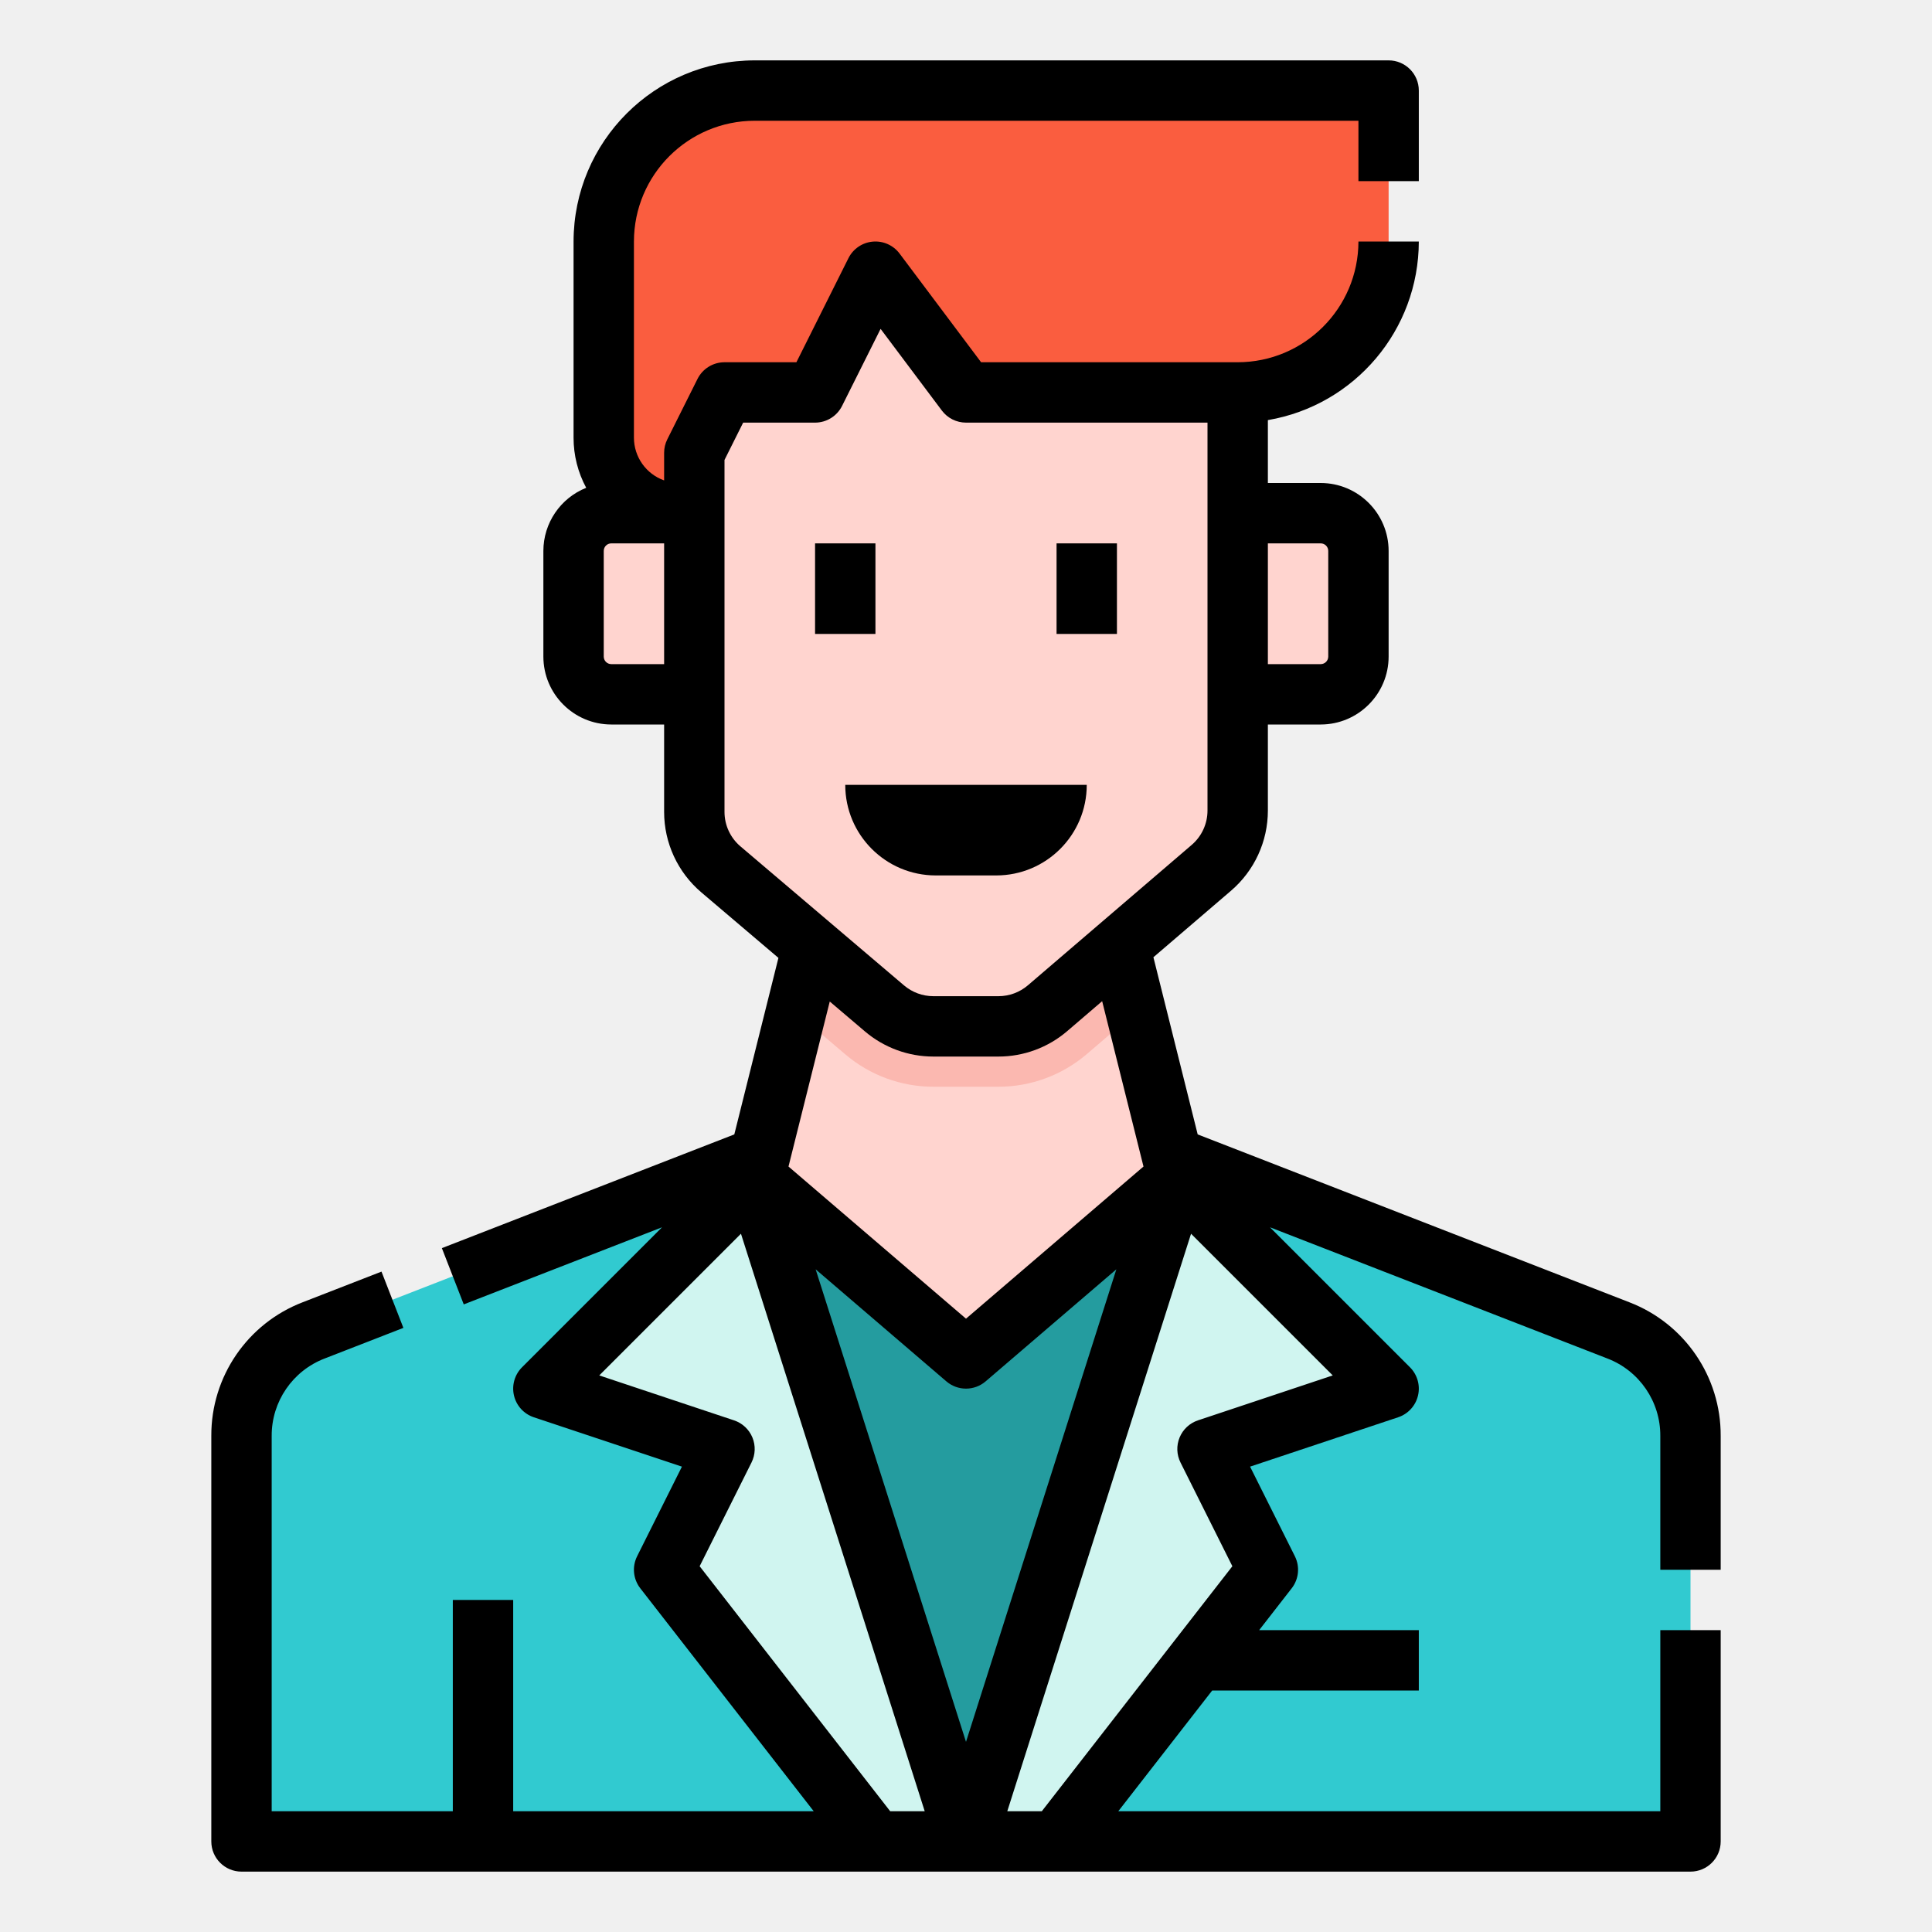
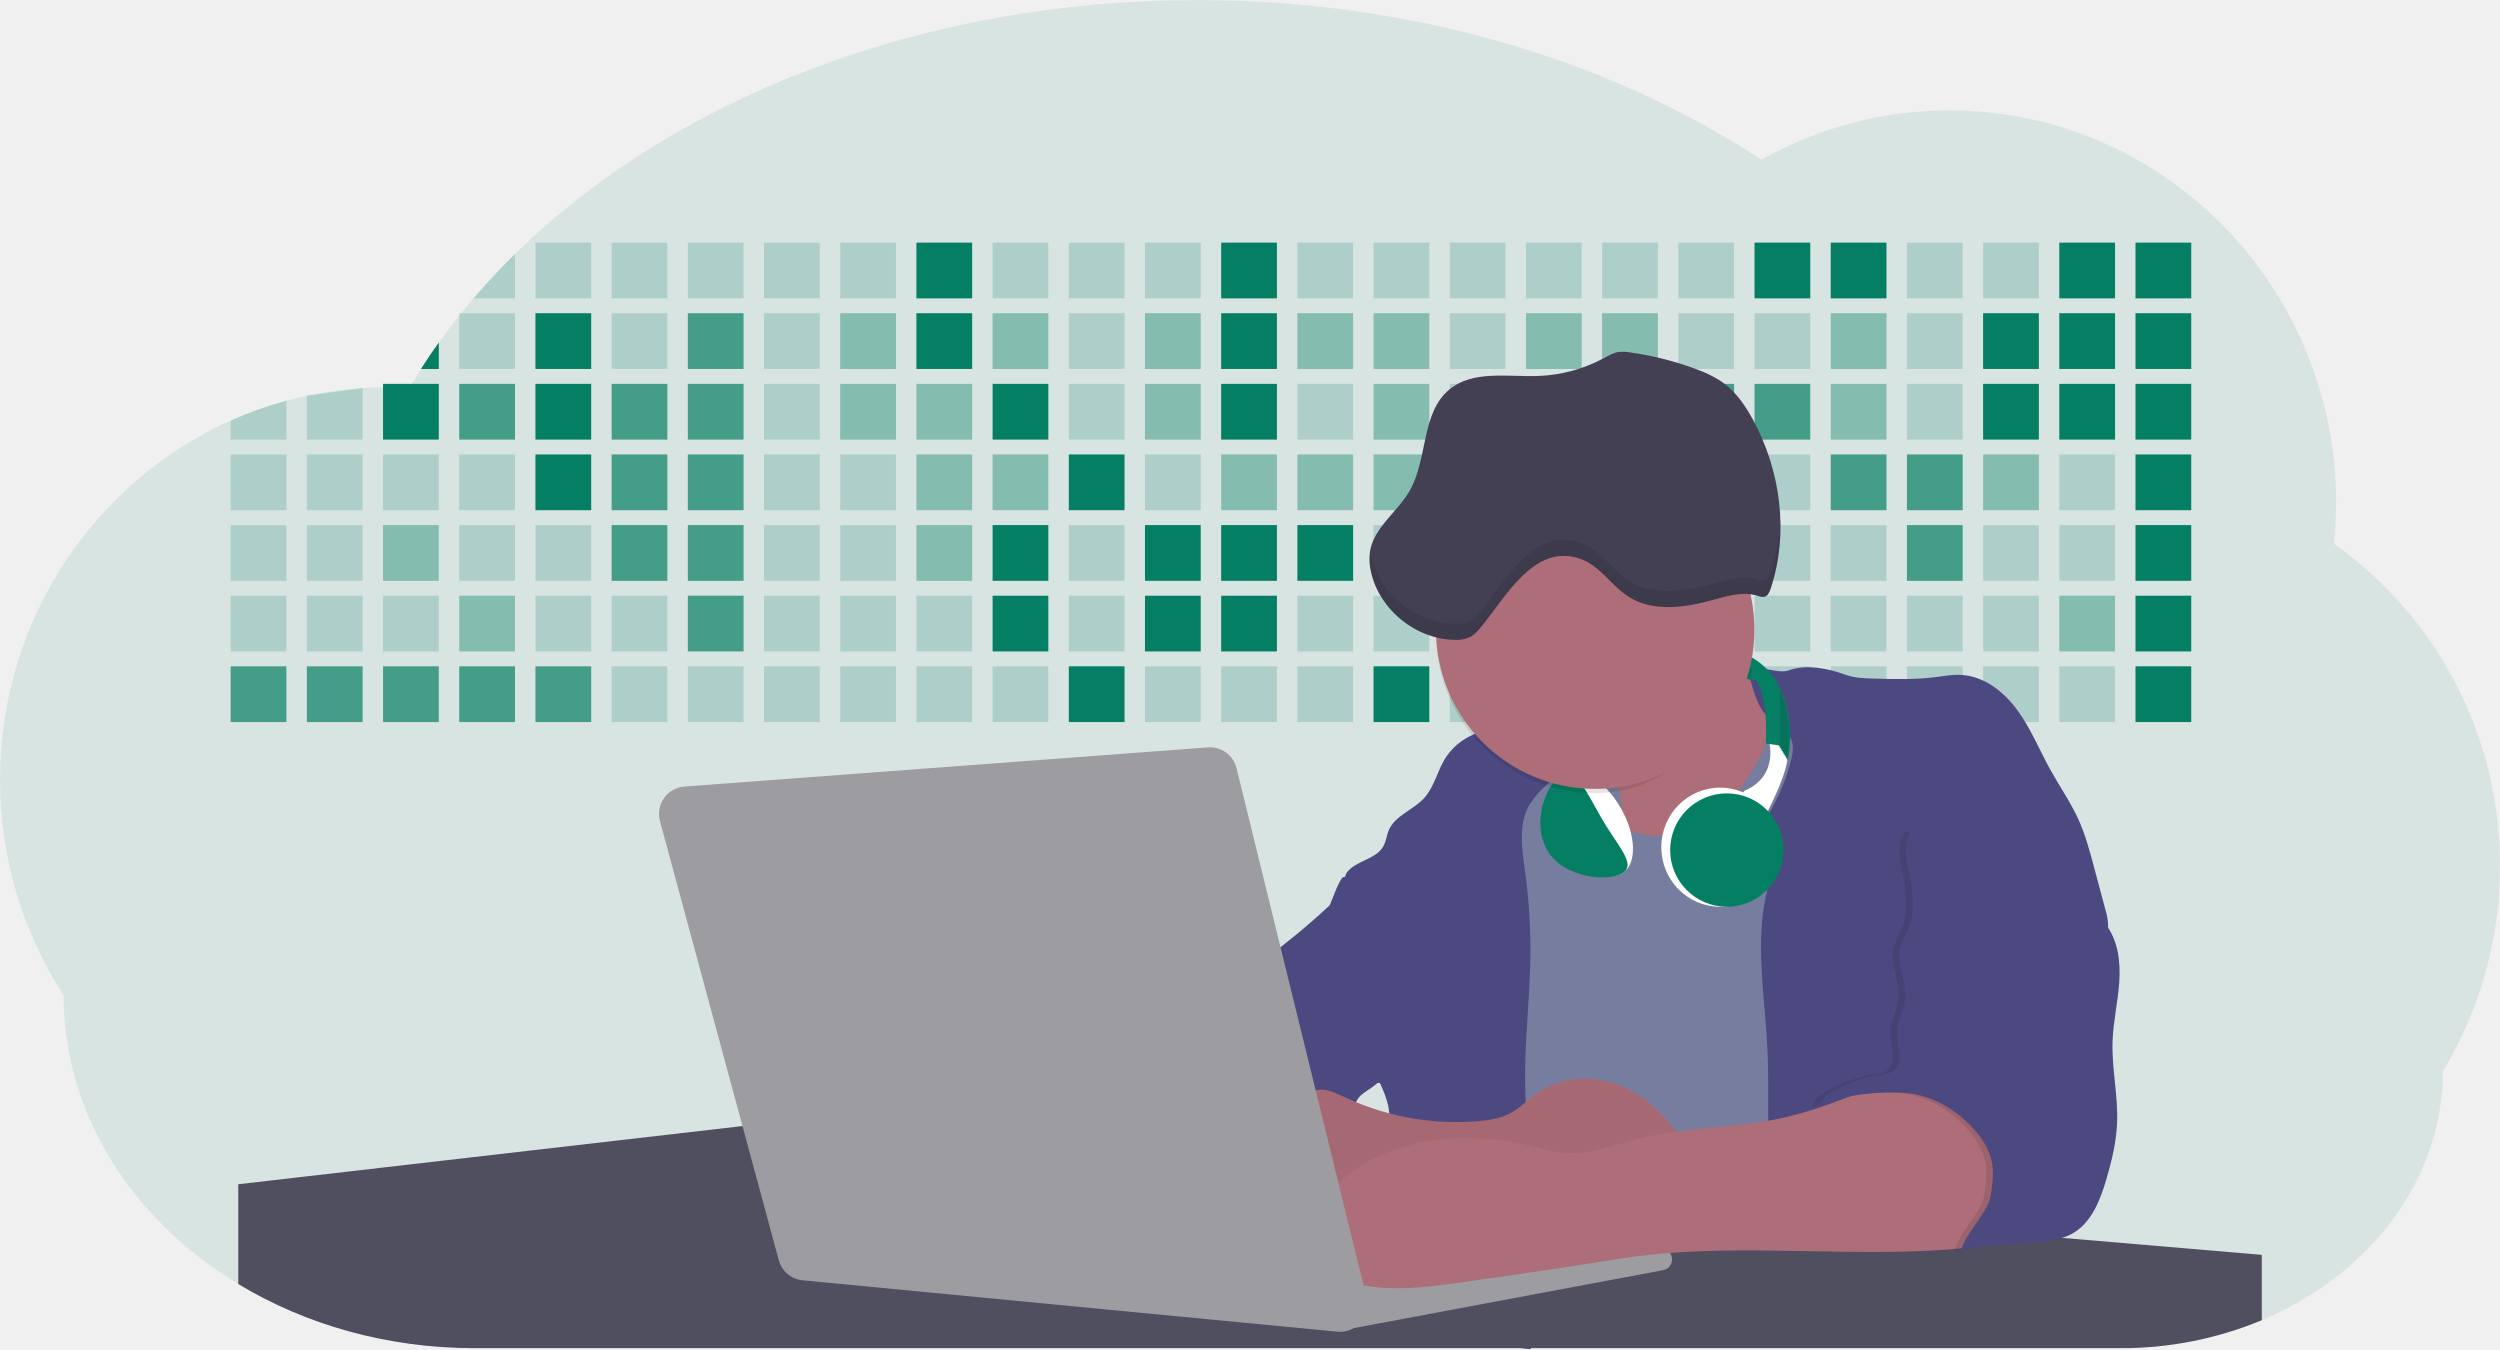
- <svg xmlns="http://www.w3.org/2000/svg" id="Filled_stroke_cutting_expand" height="512" viewBox="0 0 512 512" width="512" data-name="Filled stroke cutting expand">
-   <g>
-     <g>
-       <path d="m64 488v-107.478a30 30 0 0 1 19.127-27.96l124.873-48.562h96l124.873 48.562a30 30 0 0 1 19.127 27.96v107.478z" fill="#31cad0" />
-       <path d="m200 320 56 40 56-40-56 168z" fill="#249c9f" />
-       <path d="m200 312-56 56 48 16-16 32 56 72h24z" fill="#d0f5f0" />
-       <path d="m312 312 56 56-48 16 16 32-56 72h-24z" fill="#d0f5f0" />
-       <path d="m312 312-56 48-56-48 16-64h80z" fill="#ffd4cf" />
-       <path d="m296 248h-80l-5.073 20.29 13.11 11.141a36.034 36.034 0 0 0 23.314 8.569h17.249a36.022 36.022 0 0 0 23.428-8.667l13.014-11.155z" fill="#fbb8b0" />
-       <g fill="#ffd4cf">
-         <path d="m328 104h-72l-24-32-16 32h-24l-8 16v95.159a20 20 0 0 0 7.048 15.24l43.352 36.841a20 20 0 0 0 12.951 4.76h17.249a20 20 0 0 0 13.015-4.815l43.4-37.2a20 20 0 0 0 6.985-15.185z" />
-         <path d="m152 136h22a10 10 0 0 1 10 10v28a10 10 0 0 1 -10 10h-22a0 0 0 0 1 0 0v-48a0 0 0 0 1 0 0z" transform="matrix(-1 0 0 -1 336 320)" />
-         <path d="m338 136h22a0 0 0 0 1 0 0v48a0 0 0 0 1 0 0h-22a10 10 0 0 1 -10-10v-28a10 10 0 0 1 10-10z" transform="matrix(-1 0 0 -1 688 320)" />
-       </g>
-       <path d="m184 136v-16l8-16h24l16-32 24 32h72a40 40 0 0 0 40-40v-40h-168a40 40 0 0 0 -40 40v52a20 20 0 0 0 20 20z" fill="#fa5d3f" />
-     </g>
-     <g>
-       <path d="m456 416v-35.478a37.764 37.764 0 0 0 -24.227-35.416l-114.373-44.477-11.734-46.949 20.556-17.619a27.968 27.968 0 0 0 9.778-21.261v-22.8h14a18.021 18.021 0 0 0 18-18v-28a18.021 18.021 0 0 0 -18-18h-14v-16.667a48.078 48.078 0 0 0 40-47.333h-16a32.036 32.036 0 0 1 -32 32h-68l-21.6-28.8a8 8 0 0 0 -13.555 1.222l-13.789 27.578h-19.056a8 8 0 0 0 -7.155 4.422l-8 16a7.994 7.994 0 0 0 -.845 3.578v7.314a12.02 12.02 0 0 1 -8-11.314v-52a32.036 32.036 0 0 1 32-32h160v16h16v-24a8 8 0 0 0 -8-8h-168a48.055 48.055 0 0 0 -48 48v52a27.826 27.826 0 0 0 3.351 13.273 18.028 18.028 0 0 0 -11.351 16.727v28a18.021 18.021 0 0 0 18 18h14v23.159a27.956 27.956 0 0 0 9.868 21.336l20.423 17.356-11.691 46.778-77.5 30.137 5.8 14.912 52.542-20.432-37.1 37.1a8 8 0 0 0 3.127 13.246l39.249 13.083-11.874 23.75a8 8 0 0 0 .84 8.49l45.959 59.085h-79.643v-56h-16v56h-48v-99.478a21.863 21.863 0 0 1 14.026-20.5l20.874-8.122-5.8-14.912-20.874 8.118a37.764 37.764 0 0 0 -24.226 35.416v107.478a8 8 0 0 0 8 8h384a8 8 0 0 0 8-8v-56h-16v48h-143.643l24.889-32h54.754v-16h-42.309l8.624-11.088a8 8 0 0 0 .84-8.49l-11.874-23.75 39.249-13.083a8 8 0 0 0 3.127-13.246l-37.1-37.1 89.415 34.772a21.863 21.863 0 0 1 14.028 20.507v35.478zm-106-272a2 2 0 0 1 2 2v28a2 2 0 0 1 -2 2h-14v-32zm-188 32a2 2 0 0 1 -2-2v-28a2 2 0 0 1 2-2h14v32zm30 39.159v-93.27l4.944-9.889h19.056a8 8 0 0 0 7.155-4.422l10.212-20.423 16.233 21.645a8 8 0 0 0 6.4 3.2h64v102.8a11.982 11.982 0 0 1 -4.191 9.111l-43.4 37.2a12.008 12.008 0 0 1 -7.809 2.889h-17.249a12.009 12.009 0 0 1 -7.771-2.856l-43.351-36.844a11.979 11.979 0 0 1 -4.229-9.141zm37.218 58.176a28.025 28.025 0 0 0 18.133 6.665h17.249a28.019 28.019 0 0 0 18.222-6.741l9.26-7.937 10.956 43.822-47.038 40.319-47.04-40.319 10.933-43.733zm66.628 63.048-39.846 125.232-39.846-125.232 34.639 29.691a8 8 0 0 0 10.414 0zm-59.933 143.617-50.5-64.932 13.745-27.49a8 8 0 0 0 -4.625-11.167l-35.723-11.911 37.552-37.552 48.698 153.052zm81.557-103.589a8 8 0 0 0 -4.625 11.167l13.745 27.49-50.503 64.932h-9.147l48.7-153.048 37.55 37.548z" />
-       <path d="m280 144h16v24h-16z" />
-       <path d="m216 144h16v24h-16z" />
-       <path d="m264 232a24 24 0 0 0 24-24h-64a24 24 0 0 0 24 24z" />
-     </g>
-   </g>
+ <svg xmlns="http://www.w3.org/2000/svg" id="aa7bae02-e79e-4d6b-a496-aba15f39787c" data-name="Layer 1" width="1144" height="617.32" viewBox="0 0 1144 617.32">
+   <path d="M1172,537.57a181.92,181.92,0,0,1-6.85,49.6,180.06,180.06,0,0,1-19.27,44.28c0,50.1-33.82,93.4-82.91,114a167.3,167.3,0,0,1-64.73,12.8H245.17c-40.25,0-77.55-10.86-108.14-29.36A185.76,185.76,0,0,1,112.2,711c-34-29.22-55.08-69.6-55.08-114.2A180.5,180.5,0,0,1,28,498.08c0-73.36,43.39-136.44,105.55-164.29a174.52,174.52,0,0,1,25.51-9.12q4.63-1.26,9.36-2.26a175.39,175.39,0,0,1,25.51-3.5q4.65-.29,9.35-.33H205c3.46,0,6.89.12,10.3.32l1.12-1.9q2.06-3.44,4.22-6.81,3.9-6.14,8.18-12.1,4.48-6.29,9.35-12.38l.83-1q2.76-3.44,5.64-6.8,9-10.49,19-20.35c72.11-70.68,185.08-116.18,312.08-116.18,98.82,0,189.15,27.55,258.34,73.07A174.18,174.18,0,0,1,920,191.86c97.74,0,177,80.37,177,179.51a184.9,184.9,0,0,1-1,18.78A180,180,0,0,1,1172,537.57Z" transform="translate(-28 -141.34)" fill="#057f64" opacity="0.1" />
+   <path d="M263.66,257.52v20.35h-19Q253.59,267.39,263.66,257.52Z" transform="translate(-28 -141.34)" fill="#057f64" opacity="0.2" />
+   <rect x="245.02" y="111.02" width="25.51" height="25.51" fill="#057f64" opacity="0.2" />
+   <rect x="279.88" y="111.02" width="25.51" height="25.51" fill="#057f64" opacity="0.2" />
+   <rect x="314.75" y="111.02" width="25.51" height="25.51" fill="#057f64" opacity="0.2" />
+   <rect x="349.61" y="111.02" width="25.51" height="25.51" fill="#057f64" opacity="0.2" />
+   <rect x="384.48" y="111.02" width="25.51" height="25.51" fill="#057f64" opacity="0.2" />
+   <rect x="419.35" y="111.02" width="25.51" height="25.51" fill="#057f64" />
+   <rect x="454.21" y="111.02" width="25.51" height="25.51" fill="#057f64" opacity="0.2" />
+   <rect x="489.08" y="111.02" width="25.51" height="25.51" fill="#057f64" opacity="0.2" />
+   <rect x="523.94" y="111.02" width="25.51" height="25.51" fill="#057f64" opacity="0.2" />
+   <rect x="558.81" y="111.02" width="25.51" height="25.51" fill="#057f64" />
+   <rect x="593.68" y="111.02" width="25.51" height="25.51" fill="#057f64" opacity="0.2" />
+   <rect x="628.54" y="111.02" width="25.51" height="25.51" fill="#057f64" opacity="0.2" />
+   <rect x="663.41" y="111.02" width="25.51" height="25.51" fill="#057f64" opacity="0.2" />
+   <rect x="698.28" y="111.02" width="25.51" height="25.51" fill="#057f64" opacity="0.2" />
+   <rect x="733.14" y="111.02" width="25.51" height="25.51" fill="#057f64" opacity="0.2" />
+   <rect x="768.01" y="111.02" width="25.51" height="25.51" fill="#057f64" opacity="0.2" />
+   <rect x="802.87" y="111.02" width="25.51" height="25.51" fill="#057f64" />
+   <rect x="837.74" y="111.02" width="25.51" height="25.51" fill="#057f64" />
+   <rect x="872.61" y="111.02" width="25.51" height="25.51" fill="#057f64" opacity="0.2" />
+   <rect x="907.47" y="111.02" width="25.51" height="25.51" fill="#057f64" opacity="0.2" />
+   <rect x="942.34" y="111.02" width="25.51" height="25.51" fill="#057f64" />
+   <rect x="977.2" y="111.02" width="25.51" height="25.51" fill="#057f64" />
+   <path d="M228.8,298.08v12.1h-8.18Q224.52,304,228.8,298.08Z" transform="translate(-28 -141.34)" fill="#057f64" />
+   <rect x="210.15" y="143.33" width="25.51" height="25.51" fill="#057f64" opacity="0.2" />
+   <rect x="245.02" y="143.33" width="25.51" height="25.51" fill="#057f64" />
+   <rect x="279.88" y="143.33" width="25.51" height="25.51" fill="#057f64" opacity="0.2" />
+   <rect x="314.75" y="143.33" width="25.51" height="25.51" fill="#057f64" opacity="0.7" />
+   <rect x="349.61" y="143.33" width="25.51" height="25.51" fill="#057f64" opacity="0.2" />
+   <rect x="384.48" y="143.33" width="25.51" height="25.51" fill="#057f64" opacity="0.4" />
+   <rect x="419.35" y="143.33" width="25.51" height="25.51" fill="#057f64" />
+   <rect x="454.21" y="143.33" width="25.51" height="25.51" fill="#057f64" opacity="0.4" />
+   <rect x="489.08" y="143.33" width="25.51" height="25.51" fill="#057f64" opacity="0.2" />
+   <rect x="523.94" y="143.33" width="25.51" height="25.51" fill="#057f64" opacity="0.4" />
+   <rect x="558.81" y="143.33" width="25.51" height="25.51" fill="#057f64" />
+   <rect x="593.68" y="143.33" width="25.51" height="25.51" fill="#057f64" opacity="0.4" />
+   <rect x="628.54" y="143.33" width="25.51" height="25.51" fill="#057f64" opacity="0.4" />
+   <rect x="663.41" y="143.33" width="25.51" height="25.51" fill="#057f64" opacity="0.2" />
+   <rect x="698.28" y="143.33" width="25.51" height="25.51" fill="#057f64" opacity="0.4" />
+   <rect x="733.14" y="143.33" width="25.51" height="25.51" fill="#057f64" opacity="0.4" />
+   <rect x="768.01" y="143.33" width="25.51" height="25.51" fill="#057f64" opacity="0.2" />
+   <rect x="802.87" y="143.33" width="25.51" height="25.51" fill="#057f64" opacity="0.2" />
+   <rect x="837.74" y="143.33" width="25.51" height="25.51" fill="#057f64" opacity="0.4" />
+   <rect x="872.61" y="143.33" width="25.51" height="25.51" fill="#057f64" opacity="0.2" />
+   <rect x="907.47" y="143.33" width="25.51" height="25.51" fill="#057f64" />
+   <rect x="942.34" y="143.33" width="25.51" height="25.51" fill="#057f64" />
+   <rect x="977.2" y="143.33" width="25.51" height="25.51" fill="#057f64" />
+   <path d="M159.06,324.67V342.5H133.55v-8.71A174.52,174.52,0,0,1,159.06,324.67Z" transform="translate(-28 -141.34)" fill="#057f64" opacity="0.2" />
+   <polygon points="165.93 177.57 165.93 201.16 140.42 201.16 140.42 181.07 165.93 177.57" fill="#057f64" opacity="0.2" />
+   <rect x="175.28" y="175.65" width="25.51" height="25.51" fill="#057f64" />
+   <rect x="210.15" y="175.65" width="25.51" height="25.51" fill="#057f64" opacity="0.7" />
+   <rect x="245.02" y="175.65" width="25.51" height="25.51" fill="#057f64" />
+   <rect x="279.88" y="175.65" width="25.51" height="25.51" fill="#057f64" opacity="0.7" />
+   <rect x="314.75" y="175.65" width="25.51" height="25.51" fill="#057f64" opacity="0.7" />
+   <rect x="349.61" y="175.65" width="25.51" height="25.51" fill="#057f64" opacity="0.2" />
+   <rect x="384.48" y="175.65" width="25.51" height="25.51" fill="#057f64" opacity="0.4" />
+   <rect x="419.35" y="175.65" width="25.51" height="25.51" fill="#057f64" opacity="0.4" />
+   <rect x="454.21" y="175.65" width="25.51" height="25.51" fill="#057f64" />
+   <rect x="489.08" y="175.65" width="25.51" height="25.51" fill="#057f64" opacity="0.2" />
+   <rect x="523.94" y="175.65" width="25.51" height="25.51" fill="#057f64" opacity="0.4" />
+   <rect x="558.81" y="175.65" width="25.51" height="25.51" fill="#057f64" />
+   <rect x="593.68" y="175.65" width="25.51" height="25.51" fill="#057f64" opacity="0.2" />
+   <rect x="628.54" y="175.65" width="25.51" height="25.51" fill="#057f64" opacity="0.4" />
+   <rect x="663.41" y="175.65" width="25.51" height="25.51" fill="#057f64" opacity="0.2" />
+   <rect x="698.28" y="175.65" width="25.51" height="25.51" fill="#057f64" />
+   <rect x="733.14" y="175.65" width="25.51" height="25.51" fill="#057f64" opacity="0.2" />
+   <rect x="768.01" y="175.65" width="25.51" height="25.51" fill="#057f64" opacity="0.7" />
+   <rect x="802.87" y="175.65" width="25.51" height="25.51" fill="#057f64" opacity="0.7" />
+   <rect x="837.74" y="175.65" width="25.51" height="25.51" fill="#057f64" opacity="0.4" />
+   <rect x="872.61" y="175.65" width="25.51" height="25.51" fill="#057f64" opacity="0.2" />
+   <rect x="907.47" y="175.65" width="25.51" height="25.51" fill="#057f64" />
+   <rect x="942.34" y="175.65" width="25.51" height="25.51" fill="#057f64" />
+   <rect x="977.2" y="175.65" width="25.51" height="25.51" fill="#057f64" />
+   <rect x="105.55" y="207.96" width="25.51" height="25.51" fill="#057f64" opacity="0.2" />
+   <rect x="140.42" y="207.96" width="25.51" height="25.51" fill="#057f64" opacity="0.2" />
+   <rect x="175.28" y="207.96" width="25.51" height="25.51" fill="#057f64" opacity="0.2" />
+   <rect x="210.15" y="207.96" width="25.51" height="25.51" fill="#057f64" opacity="0.2" />
+   <rect x="245.02" y="207.96" width="25.51" height="25.51" fill="#057f64" />
+   <rect x="279.88" y="207.96" width="25.51" height="25.51" fill="#057f64" opacity="0.7" />
+   <rect x="314.75" y="207.96" width="25.51" height="25.51" fill="#057f64" opacity="0.7" />
+   <rect x="349.61" y="207.96" width="25.51" height="25.51" fill="#057f64" opacity="0.2" />
+   <rect x="384.48" y="207.96" width="25.51" height="25.51" fill="#057f64" opacity="0.2" />
+   <rect x="419.35" y="207.96" width="25.51" height="25.51" fill="#057f64" opacity="0.4" />
+   <rect x="454.21" y="207.96" width="25.51" height="25.51" fill="#057f64" opacity="0.4" />
+   <rect x="489.08" y="207.96" width="25.51" height="25.51" fill="#057f64" />
+   <rect x="523.94" y="207.96" width="25.51" height="25.51" fill="#057f64" opacity="0.2" />
+   <rect x="558.81" y="207.96" width="25.51" height="25.51" fill="#057f64" opacity="0.4" />
+   <rect x="593.68" y="207.96" width="25.51" height="25.51" fill="#057f64" opacity="0.4" />
+   <rect x="628.54" y="207.96" width="25.51" height="25.51" fill="#057f64" opacity="0.4" />
+   <rect x="663.41" y="207.96" width="25.51" height="25.51" fill="#057f64" opacity="0.4" />
+   <rect x="698.28" y="207.96" width="25.51" height="25.51" fill="#057f64" opacity="0.2" />
+   <rect x="733.14" y="207.96" width="25.51" height="25.51" fill="#057f64" opacity="0.2" />
+   <rect x="768.01" y="207.96" width="25.51" height="25.51" fill="#057f64" opacity="0.2" />
+   <rect x="802.87" y="207.96" width="25.51" height="25.51" fill="#057f64" opacity="0.2" />
+   <rect x="837.74" y="207.96" width="25.51" height="25.51" fill="#057f64" opacity="0.7" />
+   <rect x="872.61" y="207.96" width="25.51" height="25.51" fill="#057f64" opacity="0.7" />
+   <rect x="907.47" y="207.96" width="25.51" height="25.51" fill="#057f64" opacity="0.4" />
+   <rect x="942.34" y="207.96" width="25.51" height="25.51" fill="#057f64" opacity="0.2" />
+   <rect x="977.2" y="207.96" width="25.51" height="25.51" fill="#057f64" />
+   <rect x="105.55" y="240.28" width="25.51" height="25.51" fill="#057f64" opacity="0.2" />
+   <rect x="140.42" y="240.28" width="25.51" height="25.51" fill="#057f64" opacity="0.2" />
+   <rect x="175.28" y="240.28" width="25.51" height="25.51" fill="#057f64" opacity="0.4" />
+   <rect x="210.15" y="240.28" width="25.51" height="25.51" fill="#057f64" opacity="0.2" />
+   <rect x="245.02" y="240.28" width="25.51" height="25.51" fill="#057f64" opacity="0.2" />
+   <rect x="279.88" y="240.28" width="25.51" height="25.51" fill="#057f64" opacity="0.7" />
+   <rect x="314.75" y="240.28" width="25.51" height="25.51" fill="#057f64" opacity="0.7" />
+   <rect x="349.61" y="240.28" width="25.51" height="25.51" fill="#057f64" opacity="0.2" />
+   <rect x="384.48" y="240.28" width="25.51" height="25.51" fill="#057f64" opacity="0.2" />
+   <rect x="419.35" y="240.28" width="25.51" height="25.51" fill="#057f64" opacity="0.4" />
+   <rect x="454.21" y="240.28" width="25.51" height="25.51" fill="#057f64" />
+   <rect x="489.08" y="240.28" width="25.51" height="25.51" fill="#057f64" opacity="0.2" />
+   <rect x="523.94" y="240.28" width="25.51" height="25.51" fill="#057f64" />
+   <rect x="558.81" y="240.28" width="25.51" height="25.51" fill="#057f64" />
+   <rect x="593.68" y="240.28" width="25.51" height="25.51" fill="#057f64" />
+   <rect x="628.54" y="240.28" width="25.51" height="25.51" fill="#057f64" opacity="0.2" />
+   <rect x="663.41" y="240.28" width="25.51" height="25.51" fill="#057f64" />
+   <rect x="698.28" y="240.28" width="25.51" height="25.51" fill="#057f64" opacity="0.2" />
+   <rect x="733.14" y="240.28" width="25.51" height="25.51" fill="#057f64" opacity="0.2" />
+   <rect x="768.01" y="240.28" width="25.51" height="25.51" fill="#057f64" opacity="0.2" />
+   <rect x="802.87" y="240.28" width="25.51" height="25.51" fill="#057f64" opacity="0.2" />
+   <rect x="837.74" y="240.28" width="25.51" height="25.51" fill="#057f64" opacity="0.2" />
+   <rect x="872.61" y="240.28" width="25.51" height="25.51" fill="#057f64" opacity="0.7" />
+   <rect x="907.47" y="240.28" width="25.51" height="25.51" fill="#057f64" opacity="0.2" />
+   <rect x="942.34" y="240.28" width="25.51" height="25.51" fill="#057f64" opacity="0.2" />
+   <rect x="977.2" y="240.28" width="25.51" height="25.51" fill="#057f64" />
+   <rect x="105.55" y="272.59" width="25.51" height="25.51" fill="#057f64" opacity="0.2" />
+   <rect x="140.42" y="272.59" width="25.51" height="25.51" fill="#057f64" opacity="0.2" />
+   <rect x="175.28" y="272.59" width="25.51" height="25.51" fill="#057f64" opacity="0.2" />
+   <rect x="210.15" y="272.59" width="25.51" height="25.51" fill="#057f64" opacity="0.4" />
+   <rect x="245.02" y="272.59" width="25.51" height="25.51" fill="#057f64" opacity="0.2" />
+   <rect x="279.88" y="272.59" width="25.51" height="25.51" fill="#057f64" opacity="0.2" />
+   <rect x="314.75" y="272.59" width="25.51" height="25.51" fill="#057f64" opacity="0.7" />
+   <rect x="349.61" y="272.59" width="25.51" height="25.51" fill="#057f64" opacity="0.2" />
+   <rect x="384.48" y="272.59" width="25.51" height="25.51" fill="#057f64" opacity="0.2" />
+   <rect x="419.35" y="272.59" width="25.51" height="25.51" fill="#057f64" opacity="0.2" />
+   <rect x="454.21" y="272.59" width="25.51" height="25.51" fill="#057f64" />
+   <rect x="489.08" y="272.59" width="25.51" height="25.51" fill="#057f64" opacity="0.2" />
+   <rect x="523.94" y="272.59" width="25.51" height="25.51" fill="#057f64" />
+   <rect x="558.81" y="272.59" width="25.51" height="25.51" fill="#057f64" />
+   <rect x="593.68" y="272.59" width="25.51" height="25.51" fill="#057f64" opacity="0.2" />
+   <rect x="628.54" y="272.59" width="25.51" height="25.51" fill="#057f64" opacity="0.2" />
+   <rect x="663.41" y="272.59" width="25.51" height="25.51" fill="#057f64" opacity="0.2" />
+   <rect x="698.28" y="272.59" width="25.51" height="25.51" fill="#057f64" opacity="0.2" />
+   <rect x="733.14" y="272.59" width="25.51" height="25.51" fill="#057f64" opacity="0.2" />
+   <rect x="768.01" y="272.59" width="25.51" height="25.51" fill="#057f64" opacity="0.2" />
+   <rect x="802.87" y="272.59" width="25.51" height="25.51" fill="#057f64" opacity="0.2" />
+   <rect x="837.74" y="272.59" width="25.51" height="25.51" fill="#057f64" opacity="0.2" />
+   <rect x="872.61" y="272.59" width="25.51" height="25.51" fill="#057f64" opacity="0.2" />
+   <rect x="907.47" y="272.59" width="25.51" height="25.51" fill="#057f64" opacity="0.2" />
+   <rect x="942.34" y="272.59" width="25.51" height="25.51" fill="#057f64" opacity="0.4" />
+   <rect x="977.2" y="272.59" width="25.51" height="25.51" fill="#057f64" />
+   <rect x="105.55" y="304.91" width="25.51" height="25.51" fill="#057f64" opacity="0.7" />
+   <rect x="140.42" y="304.91" width="25.51" height="25.51" fill="#057f64" opacity="0.7" />
+   <rect x="175.28" y="304.91" width="25.51" height="25.51" fill="#057f64" opacity="0.7" />
+   <rect x="210.15" y="304.91" width="25.51" height="25.51" fill="#057f64" opacity="0.7" />
+   <rect x="245.02" y="304.91" width="25.51" height="25.51" fill="#057f64" opacity="0.7" />
+   <rect x="279.88" y="304.91" width="25.51" height="25.51" fill="#057f64" opacity="0.2" />
+   <rect x="314.75" y="304.91" width="25.51" height="25.51" fill="#057f64" opacity="0.2" />
+   <rect x="349.61" y="304.91" width="25.51" height="25.51" fill="#057f64" opacity="0.2" />
+   <rect x="384.48" y="304.91" width="25.51" height="25.51" fill="#057f64" opacity="0.2" />
+   <rect x="419.35" y="304.91" width="25.51" height="25.51" fill="#057f64" opacity="0.2" />
+   <rect x="454.21" y="304.91" width="25.51" height="25.51" fill="#057f64" opacity="0.2" />
+   <rect x="489.08" y="304.91" width="25.51" height="25.51" fill="#057f64" />
+   <rect x="523.94" y="304.91" width="25.51" height="25.51" fill="#057f64" opacity="0.2" />
+   <rect x="558.81" y="304.91" width="25.51" height="25.51" fill="#057f64" opacity="0.2" />
+   <rect x="593.68" y="304.91" width="25.51" height="25.51" fill="#057f64" opacity="0.2" />
+   <rect x="628.54" y="304.91" width="25.51" height="25.51" fill="#057f64" />
+   <rect x="663.41" y="304.91" width="25.51" height="25.51" fill="#057f64" opacity="0.2" />
+   <rect x="698.28" y="304.91" width="25.51" height="25.51" fill="#057f64" opacity="0.2" />
+   <rect x="733.14" y="304.91" width="25.51" height="25.51" fill="#057f64" opacity="0.2" />
+   <rect x="768.01" y="304.91" width="25.51" height="25.51" fill="#057f64" opacity="0.2" />
+   <rect x="802.87" y="304.91" width="25.51" height="25.51" fill="#057f64" opacity="0.2" />
+   <rect x="837.74" y="304.91" width="25.51" height="25.51" fill="#057f64" opacity="0.2" />
+   <rect x="872.61" y="304.91" width="25.51" height="25.51" fill="#057f64" opacity="0.2" />
+   <rect x="907.47" y="304.91" width="25.51" height="25.51" fill="#057f64" opacity="0.2" />
+   <rect x="942.34" y="304.91" width="25.51" height="25.51" fill="#057f64" opacity="0.2" />
+   <rect x="977.2" y="304.91" width="25.51" height="25.51" fill="#057f64" />
+   <circle cx="734.52" cy="363.89" r="34.87" fill="#767d9f" />
+   <path d="M760.71,460.87q5.22,22.78,8.86,45.9c.73,4.58,1.38,9.41-.28,13.74-1.39,3.61-4.22,6.43-6.44,9.59s-3.9,7.21-2.55,10.83,5.29,5.6,9.05,6.62c10.76,2.9,22.23.79,32.94-2.35a53.29,53.29,0,0,0,13.81-5.72c4.54-2.88,8.26-6.88,11.68-11,15.61-18.93,25.83-41.65,35.45-64.23a39.12,39.12,0,0,1-33.11-13.34c-3.94-4.63-6.83-11.08-4.61-16.74-6.51,3.57-14.24,3.81-21.25,6.25a75.49,75.49,0,0,0-12.5,6.15q-7.18,4.15-14.28,8.46C772.07,458.29,767,461.19,760.71,460.87Z" transform="translate(-28 -141.34)" fill="#ae6e79" />
+   <path d="M833.64,487.05c-6.11,11.89-14.06,23.32-25.41,30.4s-26.63,9-38,2c-5.6-3.42-9.84-8.62-14.73-13s-11-8.13-17.57-7.56c-7.24.63-12.91,6.28-17.76,11.69-7.36,8.22-14.47,16.79-19.68,26.52-10,18.7-12.37,40.56-11.93,61.76s3.51,42.29,3.58,63.49c.1,26.08-4.32,51.95-8.79,77.64,41.1-5.06,82.25,6,123.44,10.19,26.36,2.71,52.92,2.65,79.42,2.58,4.66,0,9.62-.12,13.5-2.7a18.2,18.2,0,0,0,5.59-6.64c3.66-6.75,5.13-14.45,6.15-22.06,2.59-19.22,2.67-38.68,2.74-58.08.18-47,.35-94.17-5.62-140.8-1.47-11.47-3.35-23-7.75-33.73s-11.58-20.6-21.62-26.35c-6.45-3.7-21.4-10.14-29-6.41C841.67,460.15,837.73,479.09,833.64,487.05Z" transform="translate(-28 -141.34)" fill="#767d9f" />
+   <path d="M836.68,619.77c-1.55-29-7.86-59.95,5.57-85.69,3.3-6.32-8.54-14.21-4.88-20.33a92.08,92.08,0,0,0,10.06-23.93c.76-2.89,1.37-5.95.65-8.85-1.33-5.29-6.56-8.44-11-11.66-4.9-3.56-7.42-14.41-9-20.28s12.57,1.2,18.26-.89c7.9-2.89,17.94-1.07,25.82,1.86,4.4,1.62,9.18,1.76,13.87,1.88,9.11.24,18.25.47,27.29-.65,4.06-.51,8.13-1.28,12.21-1.05,10.41.59,19.46,7.71,25.62,16.13s10.08,18.23,15.13,27.35c4.21,7.6,9.23,14.78,12.82,22.69,3.18,7,5.19,14.52,7.18,22l5.13,19.19a25.58,25.58,0,0,1,1.26,8.51c-.26,3.07-1.62,5.93-3,8.66A164.12,164.12,0,0,1,971,603.2c-10.79,13.23-23.89,25.16-30.3,41-2.5,6.17-3.89,12.73-5.16,19.27a707.94,707.94,0,0,0-10.9,79.15,174.2,174.2,0,0,0-36.52-12.21,177.61,177.61,0,0,0-19-3c-5.59-.58-12.8.52-18.12-1-8.9-2.53-9.88-17.58-11.23-25.46-2.16-12.55-2.59-25.32-2.67-38C837,648.53,837.45,634.14,836.68,619.77Z" transform="translate(-28 -141.34)" fill="#4c4981" />
+   <path d="M641.23,565.54c4.21,24,8.85,48.07,18,70.62-.23.22-.46.42-.69.62-.81.69-1.65,1.34-2.53,2-2.05,1.44-4.3,2.66-6,4.54a8,8,0,0,0-1.5,2.45,5.48,5.48,0,0,0,0,4.47c-4.77,2.11-10.31,1.46-15.66,1.26-4.61-.17-9.08,0-12.78,2.53-5.14,3.54-6.69,10.34-7.52,16.52q-.46,3.38-.79,6.77-.32,3.15-.52,6.32a188.61,188.61,0,0,0-.19,21q.08,1.92.21,3.84c-16.34-.39-31.23-8.91-45.32-17.19-3.22-1.89-6.54-3.88-8.63-7A15.8,15.8,0,0,1,555,674c0-.51.09-1,.16-1.52a41.58,41.58,0,0,1,2.29-8.68,107.2,107.2,0,0,1,19.19-32.65c3.58-4.18,7.61-8.27,9.28-13.52.73-2.29,1-4.72,1.74-7,3.32-9.88,15.3-14.55,19.4-24.14,1-2.29,1.46-4.8,2.7-7a17.63,17.63,0,0,1,4.25-4.75c.73-.61,1.49-1.2,2.24-1.79q10.54-8.26,20.31-17.45,1.82-1.71,3.6-3.46A59.48,59.48,0,0,0,641.23,565.54Z" transform="translate(-28 -141.34)" fill="#4c4981" />
+   <path d="M742,494.56c-1.44,1.52-3,2.95-4.53,4.37l-.41.37-1.62,1.5a39,39,0,0,0-7.55,8.79l-.17.28c-5.1,9.13-3.21,20.37-1.79,30.74a261.55,261.55,0,0,1,2.37,39c-.26,18-2.38,35.88-2.42,53.86,0,4.08.09,8.15.27,12.23.29,6.63.79,13.25,1.39,19.87.65,7.26,1.43,14.51,2.16,21.76.58,5.61,1.13,11.21,1.59,16.81.23,2.9.45,5.79.63,8.69.21,3.4.38,6.81.48,10.21h0c.07,2.16.11,4.31.11,6.47,0,1.23,0,2.45,0,3.67q0,3.51-.19,7-.2,4.49-.61,9c-.31,3.27-.86,6.84-3.16,9.14-.14.14-.29.27-.44.4l-3.24-.4a332.72,332.72,0,0,0-67.3-1.2c.49-3.38.94-6.75,1.38-10.14.2-1.6.4-3.21.59-4.82q.33-2.76.63-5.52c.23-2,.44-4,.64-6q.78-7.73,1.37-15.47.87-11.29,1.32-22.62.22-5.41.34-10.83.17-6.72.16-13.45,0-6.54-.11-13.1c0-1.44-.06-2.88-.18-4.31a27.35,27.35,0,0,0-.53-3.83,49.87,49.87,0,0,0-3-8.48c-.22-.52-.43-1-.64-1.55-.12-.27-.23-.55-.34-.82,5.76-5.13,9.86-12,13.8-18.76,6.39-10.89,12.93-22.26,14-34.84s-5.18-26.71-17.2-30.55c-3.27-1-6.73-1.28-10.1-1.87-3.18-.56-9.81-1.83-13.49-4.11q-3,3.08-6,6.05a22.15,22.15,0,0,1,2.17-8.71l1.42.07a2.71,2.71,0,0,1-.16-1c0-1.07.74-2.28,2.32-3.62,4.71-4,12.12-4.89,15.09-10.3,1.24-2.25,1.45-4.93,2.45-7.29,2.87-6.73,11.11-9.21,16.07-14.59s6.2-13,10.21-19a28.62,28.62,0,0,1,12-10c.4-.19.81-.38,1.22-.55,8.3-3.55,18.16-4.36,26.76-4.34,3.34,0,12,.1,16.24,1.79a5.32,5.32,0,0,1,1.85,1.13C752.37,480.61,745.34,491,742,494.56Z" transform="translate(-28 -141.34)" fill="#4c4981" />
+   <path d="M642.72,542.69a60.88,60.88,0,0,1,46.74,4.87c7.2,4,13.66,9.58,17.62,16.78,5.95,10.8,5.69,23.82,5.27,36.15-.21,6.17-.48,12.56-3.2,18.1C706,625,700.06,629.4,694,633a42.24,42.24,0,0,1-12.32,5.33c-6.72,1.46-13.7.22-20.47-1-7.36-1.36-15.26-3-20.37-8.48-3-3.18-4.64-7.31-6.26-11.35q-3.49-8.75-7-17.48c-4.05-10.11-5.42-18.52-.07-28.37,2.43-4.49,5.4-8.69,7.8-13.21C636.51,556.14,640.81,543.28,642.72,542.69Z" transform="translate(-28 -141.34)" fill="#4c4981" />
+   <path d="M1063,715.56v29.9a167.3,167.3,0,0,1-64.73,12.8H728.58c-.14.14-.29.27-.44.4l-3.24-.4H245.17c-40.25,0-77.55-10.86-108.14-29.36V683.25l230.72-26.63.18,0L502.29,668l34.77,3,18.06,1.53,37.38,3.17,19.23,1.63,28,2.38,3.94.33,20.18,1.71L691.23,684l38.5,3.26,64.18,5.45,45.15,3.83,74.14,6.29,14.1,1.19,1.52.13,1.32.11,18.62,1.58,20.44,1.74,2.37.2Z" transform="translate(-28 -141.34)" fill="#504f60" />
+   <polygon points="764 573.12 474.86 523.77 463.65 580.46 596.19 596.33 637 601.44 749.26 579.33 764 573.12" fill="#9c9ca1" />
+   <path d="M642.33,739.94l144.86-27.23a5,5,0,0,1,5.94,4.93h0a5,5,0,0,1-4.09,4.93L647.57,749.06Z" transform="translate(-28 -141.34)" fill="#9c9ca1" />
+   <path d="M705.17,654.31c4.51-.42,9.08-1.13,13.14-3.13,5-2.49,8.89-6.78,13.52-9.94,10.18-7,23.8-7.94,35.47-3.92s21.41,12.63,28.23,22.91c4.53,6.85,7.93,15.59,4.73,23.15a30.51,30.51,0,0,1-4.12,6.44l-8.34,10.9a29,29,0,0,1-5.66,6.09c-3.12,2.27-7,3.2-10.82,3.76-10.15,1.48-20.48.64-30.71,1.32-17.57,1.17-34.73,6.83-52.34,6.64-10.12-.11-20.11-2.15-30-4.19l-43.77-9c-7.62-1.56-16.23-3.84-19.82-10.75-1.61-3.11-1.91-6.71-2.1-10.21-.52-9.64,0-20.36,6.68-27.31,6.28-6.52,16.21-8.58,23.71-13.4,9.18-5.91,12.21-4,21.89.44A120,120,0,0,0,705.17,654.31Z" transform="translate(-28 -141.34)" fill="#ae6e79" />
+   <path d="M705.17,654.31c4.51-.42,9.08-1.13,13.14-3.13,5-2.49,8.89-6.78,13.52-9.94,10.18-7,23.8-7.94,35.47-3.92s21.41,12.63,28.23,22.91c4.53,6.85,7.93,15.59,4.73,23.15a30.51,30.51,0,0,1-4.12,6.44l-8.34,10.9a29,29,0,0,1-5.66,6.09c-3.12,2.27-7,3.2-10.82,3.76-10.15,1.48-20.48.64-30.71,1.32-17.57,1.17-34.73,6.83-52.34,6.64-10.12-.11-20.11-2.15-30-4.19l-43.77-9c-7.62-1.56-16.23-3.84-19.82-10.75-1.61-3.11-1.91-6.71-2.1-10.21-.52-9.64,0-20.36,6.68-27.31,6.28-6.52,16.21-8.58,23.71-13.4,9.18-5.91,12.21-4,21.89.44A120,120,0,0,0,705.17,654.31Z" transform="translate(-28 -141.34)" opacity="0.05" />
+   <path d="M880.94,640.6c-12.28,4.75-24.63,9.52-37.49,12.35-21.56,4.75-44.12,4-65.51,9.43-11.3,2.88-22.53,7.52-34.14,6.58-5.19-.42-10.2-2-15.25-3.2-28.37-7-60.62-4.73-83.66,13.27-7.88,6.15-14.33,13.82-20.18,22a14.7,14.7,0,0,0,5.91,21.88A86.62,86.62,0,0,0,659,730.48c13.13,1.16,26.32-.7,39.38-2.56,19.38-2.75,38.77-5.51,58.1-8.6,6.94-1.11,13.88-2.26,20.86-3.14,50.23-6.35,101.37,1.37,151.73-3.93,5.09-.54,10.27-1.24,14.9-3.41,11.72-5.5,17.52-20,15.1-32.74s-11.76-23.33-23-29.83c-9.42-5.47-19.58-7.68-30.07-10C896.26,634,890.32,637,880.94,640.6Z" transform="translate(-28 -141.34)" fill="#ae6e79" />
+   <path d="M988.67,564.44c5.54,7.26,6.72,17,6.12,26.09s-2.76,18.08-3.08,27.21c-.44,12.52,2.58,25,2.07,37.48-.36,8.73-2.43,17.29-4.88,25.67-2.89,9.89-7.07,20.52-16.2,25.27-12.12,6.31-37.54,2.76-50.29,7.7,1.16-7.23,12.28-17.7,13.44-24.93.8-5,1.61-10.14.75-15.15-1.1-6.39-4.85-12.06-9.3-16.78-7.08-7.51-16.32-13.16-26.47-15s-35-.33-43.12,6.08c-1-6.62,17.6-13,24.14-14.43,3.26-.73,7-.32,9.61-2.39,5-3.92,1.37-11.73,1.61-18,.19-5,3.11-9.58,3.7-14.58,1-8-4.22-16.15-2.17-24,.76-2.9,2.45-5.45,3.62-8.21,3.56-8.45,2-18.09.1-27.07-1.18-5.64-2.33-12,.81-16.81,2.91-4.49,11.17,11.5,16.46,10.76,17.47-2.45,33.28-15.4,47.39-4.8,7.19,5.4,8.13,11,11,18.71C976.77,554.6,984,558.36,988.67,564.44Z" transform="translate(-28 -141.34)" opacity="0.1" />
+   <path d="M991.67,564.44c5.54,7.26,6.72,17,6.12,26.09s-2.76,18.08-3.08,27.21c-.44,12.52,2.58,25,2.07,37.48-.36,8.73-2.43,17.29-4.88,25.67-2.89,9.89-7.07,20.52-16.2,25.27-12.12,6.31-37.54,2.76-50.29,7.7,1.16-7.23,12.28-17.7,13.44-24.93.8-5,1.61-10.14.75-15.15-1.1-6.39-4.85-12.06-9.3-16.78-7.08-7.51-16.32-13.16-26.47-15s-35-.33-43.12,6.08c-1-6.62,17.6-13,24.14-14.43,3.26-.73,7-.32,9.61-2.39,5-3.92,1.37-11.73,1.61-18,.19-5,3.11-9.58,3.7-14.58,1-8-4.22-16.15-2.17-24,.76-2.9,2.45-5.45,3.62-8.21,3.56-8.45,2-18.09.1-27.07-1.18-5.64-2.33-12,.81-16.81,2.91-4.49,8.6-6.19,13.89-6.94a68.42,68.42,0,0,1,50,12.9c7.19,5.4,8.13,11,11,18.71C979.77,554.6,987,558.36,991.67,564.44Z" transform="translate(-28 -141.34)" fill="#4c4981" />
+   <path d="M330,517.06,384.37,718a12.55,12.55,0,0,0,10.91,9.21L640,750.72a12.54,12.54,0,0,0,13.38-15.48L593.84,492.86a12.54,12.54,0,0,0-13.12-9.51L341.13,501.27A12.54,12.54,0,0,0,330,517.06Z" transform="translate(-28 -141.34)" fill="#9c9ca1" />
+   <ellipse cx="787.11" cy="387.68" rx="26.9" ry="27.25" fill="#fff" />
+   <path d="M837.2,479.31s5.67,16.86-11.06,23.95L824,507l10.48,10.34S847.4,493.77,846,485.4C846,485.4,844,476.9,837.2,479.31Z" transform="translate(-28 -141.34)" fill="#fff" />
+   <circle cx="790.2" cy="388.99" r="25.94" fill="#057f64" />
+   <path d="M846.13,489.23l-4.12-6.8-6-.85c1.28-22.39-4.53-29.06-4.53-29.06l-1.35-.13-5.88-.57-11.06-11.48v-3.26c15.54,1.85,24.13,9.23,28.77,17.88C850.16,470.14,846.13,489.23,846.13,489.23Z" transform="translate(-28 -141.34)" fill="#057f64" />
+   <path d="M830.18,448.27v4.12l-5.88-.57-11.06-11.48S830.35,444.17,830.18,448.27Z" transform="translate(-28 -141.34)" stroke="#4c4981" stroke-miterlimit="10" opacity="0.1" />
+   <path d="M846.13,489.23l-4.12-6.8V455C850.16,470.14,846.13,489.23,846.13,489.23Z" transform="translate(-28 -141.34)" stroke="#4c4981" stroke-miterlimit="10" opacity="0.1" />
+   <ellipse cx="757.11" cy="518.2" rx="14.43" ry="26.32" transform="translate(-185.67 306.64) rotate(-30)" fill="#fff" />
+   <path d="M761,516c7.27,12.59,16.19,21,9.29,25s-27,2-34.27-10.6-.67-30,6.23-34S753.72,503.38,761,516Z" transform="translate(-28 -141.34)" fill="#057f64" />
+   <path d="M825.73,425.3c0,40.23-27.53,79-67.76,79a72.85,72.85,0,0,1,0-145.7C798.2,358.64,825.73,385.06,825.73,425.3Z" transform="translate(-28 -141.34)" opacity="0.1" />
+   <circle cx="729.97" cy="288.15" r="72.85" fill="#ae6e79" />
+   <path d="M751.57,397.21c8.67,3.19,13.8,12.15,21.58,17.14,11,7,25.32,5.19,37.88,1.73,7-1.91,14.32-4.24,21.21-2.12a6,6,0,0,0,3.23.46c1.5-.43,2.24-2.09,2.73-3.57,8.52-25.4,4.69-54.17-8.17-77.67-3.32-6.06-7.3-11.92-12.78-16.13-4.32-3.31-9.4-5.48-14.52-7.33a145,145,0,0,0-28.88-7.13,17.94,17.94,0,0,0-5.27-.17c-2.41.39-4.57,1.69-6.72,2.85A68.78,68.78,0,0,1,732,313.38c-14,.53-30-2.77-40.79,6.21-13,10.77-9.76,31.78-18.19,46.4-5.58,9.67-16.34,16.69-18.11,27.7a25.57,25.57,0,0,0,.63,10.07c4.12,16.94,20.52,30.06,38,30.37a14.42,14.42,0,0,0,7.76-1.59,17.55,17.55,0,0,0,4.09-3.89C716.84,415.09,729.94,389.25,751.57,397.21Z" transform="translate(-28 -141.34)" fill="#444053" />
+   <path d="M838.2,403.48c-.49,1.48-1.23,3.14-2.73,3.57a6,6,0,0,1-3.23-.46c-6.89-2.12-14.25.21-21.2,2.12-12.57,3.46-26.92,5.31-37.88-1.73-7.79-5-12.91-14-21.59-17.14-21.63-8-34.73,17.88-46.21,31.44a17.55,17.55,0,0,1-4.09,3.89,14.42,14.42,0,0,1-7.76,1.59c-17.42-.31-33.83-13.43-38-30.37-.23-1-.43-2-.58-3,0,.09,0,.17-.05.26a25.57,25.57,0,0,0,.63,10.07c4.12,16.94,20.53,30.06,38,30.37a14.42,14.42,0,0,0,7.76-1.59,17.55,17.55,0,0,0,4.09-3.89c11.48-13.56,24.58-39.4,46.21-31.44,8.68,3.19,13.8,12.15,21.59,17.14,11,7,25.31,5.19,37.88,1.73,7-1.91,14.31-4.24,21.2-2.12a6,6,0,0,0,3.23.46c1.5-.43,2.24-2.09,2.73-3.57a90.29,90.29,0,0,0,4.48-32.26A88.8,88.8,0,0,1,838.2,403.48Z" transform="translate(-28 -141.34)" opacity="0.1" />
</svg>
